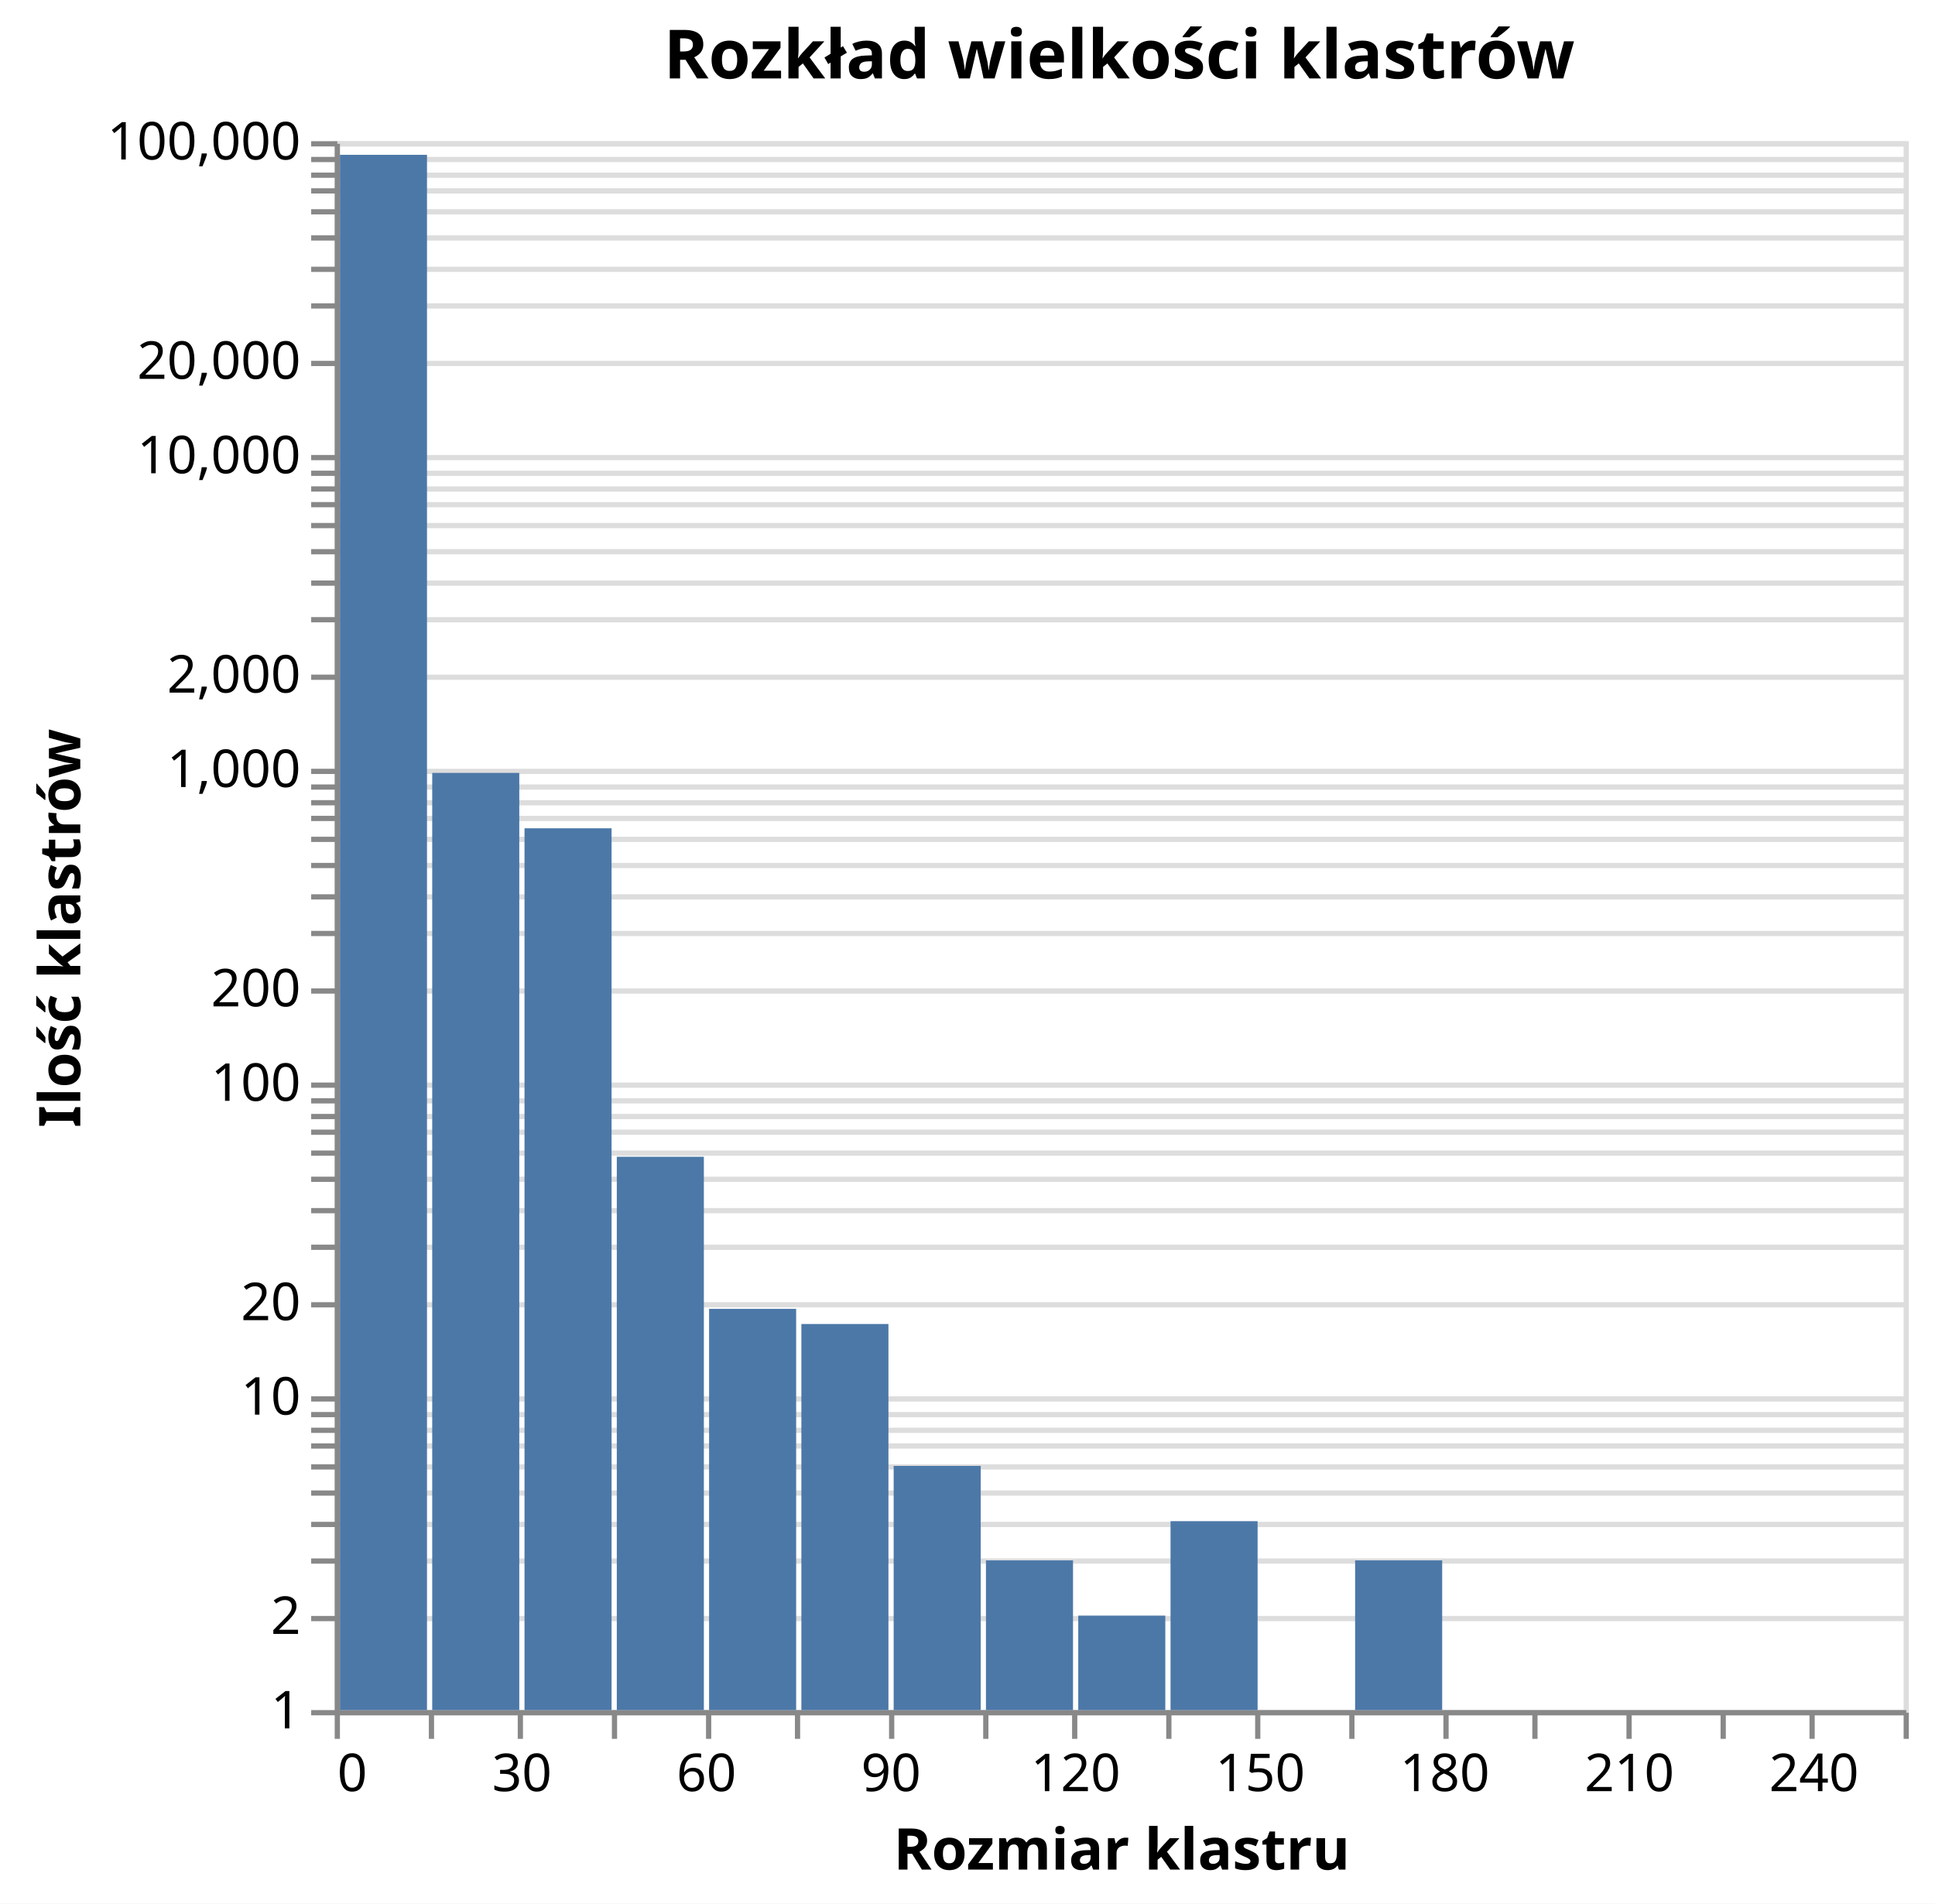
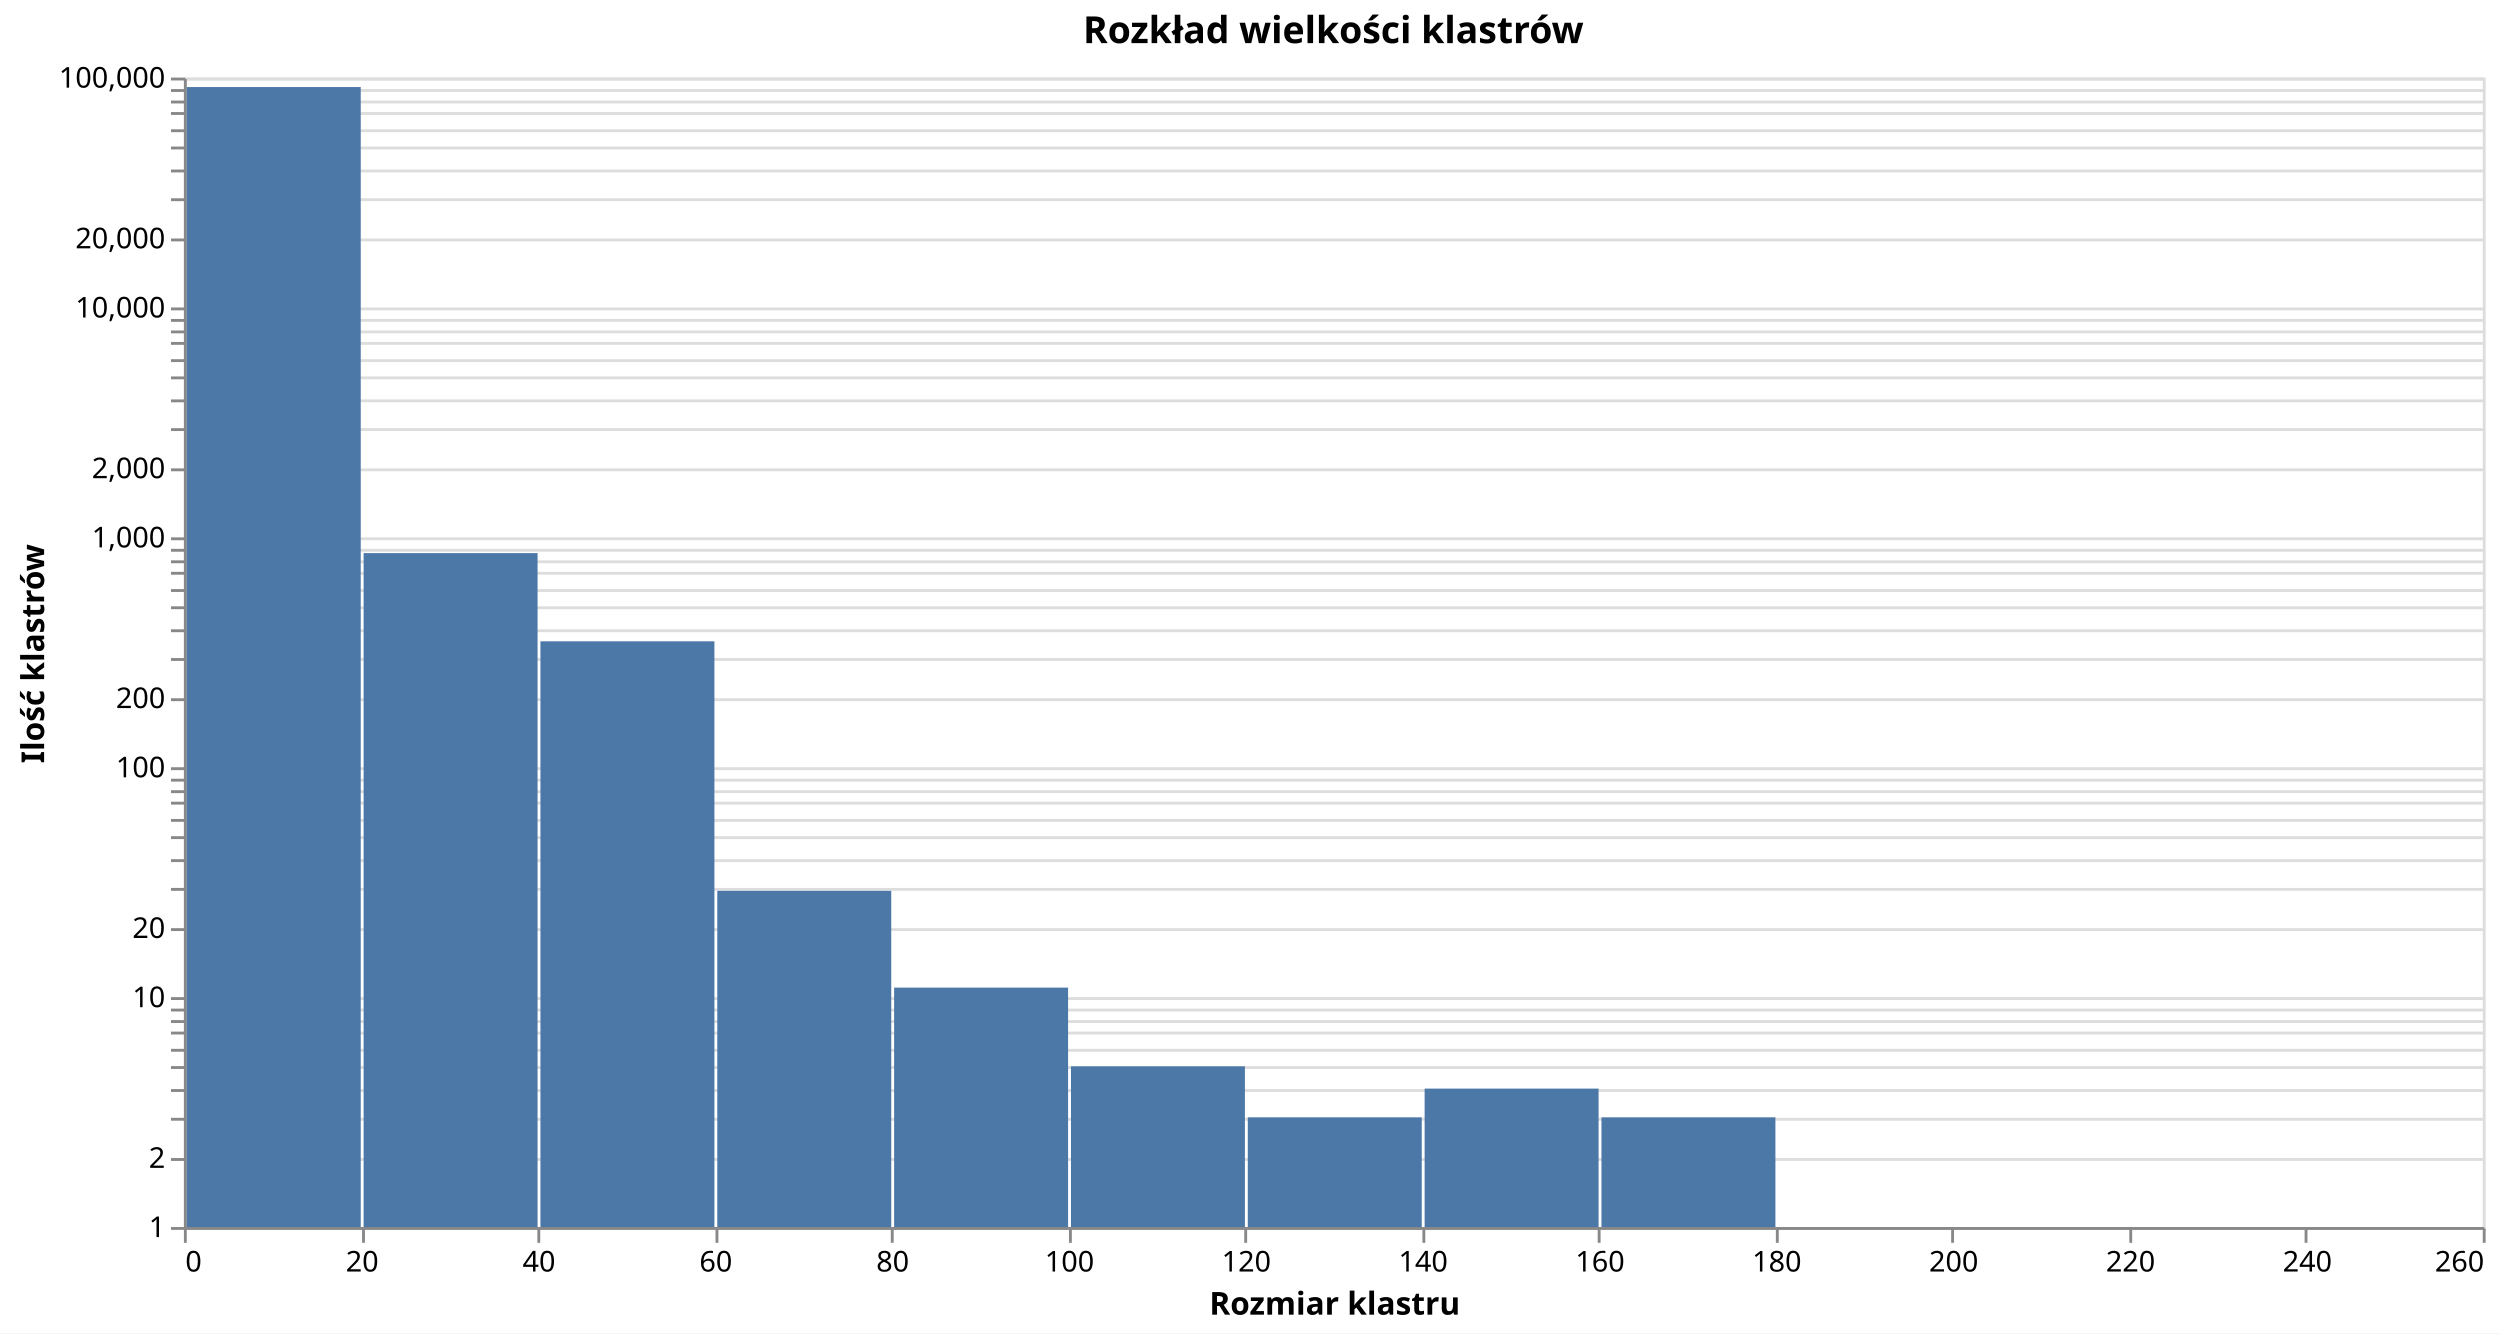
- <svg xmlns="http://www.w3.org/2000/svg" version="1.1" class="marks" width="370" height="364" viewBox="0 0 370 364">
-   <rect width="370" height="364" fill="white" />
+ <svg xmlns="http://www.w3.org/2000/svg" version="1.1" class="marks" width="870" height="464" viewBox="0 0 870 464">
+   <rect width="870" height="464" fill="white" />
  <g fill="none" stroke-miterlimit="10" transform="translate(64,27)">
    <g class="mark-group role-frame root" role="graphics-object" aria-roledescription="group mark container">
      <g transform="translate(0,0)">
-         <path class="background" aria-hidden="true" d="M0.5,0.5h300v300h-300Z" stroke="#ddd" />
+         <path class="background" aria-hidden="true" d="M0.5,0.5h800v400h-800Z" stroke="#ddd" />
        <g>
          <g class="mark-group role-axis" aria-hidden="true">
            <g transform="translate(0.5,0.5)">
              <path class="background" aria-hidden="true" d="M0,0h0v0h0Z" pointer-events="none" />
              <g>
                <g class="mark-rule role-axis-grid" pointer-events="none">
-                   <line transform="translate(0,300)" x2="300" y2="0" stroke="#ddd" stroke-width="1" opacity="1" />
-                   <line transform="translate(0,282)" x2="300" y2="0" stroke="#ddd" stroke-width="1" opacity="1" />
-                   <line transform="translate(0,271)" x2="300" y2="0" stroke="#ddd" stroke-width="1" opacity="1" />
-                   <line transform="translate(0,264)" x2="300" y2="0" stroke="#ddd" stroke-width="1" opacity="1" />
-                   <line transform="translate(0,258)" x2="300" y2="0" stroke="#ddd" stroke-width="1" opacity="1" />
-                   <line transform="translate(0,253)" x2="300" y2="0" stroke="#ddd" stroke-width="1" opacity="1" />
-                   <line transform="translate(0,249)" x2="300" y2="0" stroke="#ddd" stroke-width="1" opacity="1" />
-                   <line transform="translate(0,246)" x2="300" y2="0" stroke="#ddd" stroke-width="1" opacity="1" />
-                   <line transform="translate(0,243)" x2="300" y2="0" stroke="#ddd" stroke-width="1" opacity="1" />
-                   <line transform="translate(0,240)" x2="300" y2="0" stroke="#ddd" stroke-width="1" opacity="1" />
-                   <line transform="translate(0,222)" x2="300" y2="0" stroke="#ddd" stroke-width="1" opacity="1" />
-                   <line transform="translate(0,211)" x2="300" y2="0" stroke="#ddd" stroke-width="1" opacity="1" />
-                   <line transform="translate(0,204)" x2="300" y2="0" stroke="#ddd" stroke-width="1" opacity="1" />
-                   <line transform="translate(0,198)" x2="300" y2="0" stroke="#ddd" stroke-width="1" opacity="1" />
-                   <line transform="translate(0,193)" x2="300" y2="0" stroke="#ddd" stroke-width="1" opacity="1" />
-                   <line transform="translate(0,189)" x2="300" y2="0" stroke="#ddd" stroke-width="1" opacity="1" />
-                   <line transform="translate(0,186)" x2="300" y2="0" stroke="#ddd" stroke-width="1" opacity="1" />
-                   <line transform="translate(0,183)" x2="300" y2="0" stroke="#ddd" stroke-width="1" opacity="1" />
-                   <line transform="translate(0,180)" x2="300" y2="0" stroke="#ddd" stroke-width="1" opacity="1" />
-                   <line transform="translate(0,162)" x2="300" y2="0" stroke="#ddd" stroke-width="1" opacity="1" />
-                   <line transform="translate(0,151)" x2="300" y2="0" stroke="#ddd" stroke-width="1" opacity="1" />
-                   <line transform="translate(0,144)" x2="300" y2="0" stroke="#ddd" stroke-width="1" opacity="1" />
-                   <line transform="translate(0,138)" x2="300" y2="0" stroke="#ddd" stroke-width="1" opacity="1" />
-                   <line transform="translate(0,133)" x2="300" y2="0" stroke="#ddd" stroke-width="1" opacity="1" />
-                   <line transform="translate(0,129)" x2="300" y2="0" stroke="#ddd" stroke-width="1" opacity="1" />
-                   <line transform="translate(0,126)" x2="300" y2="0" stroke="#ddd" stroke-width="1" opacity="1" />
-                   <line transform="translate(0,123)" x2="300" y2="0" stroke="#ddd" stroke-width="1" opacity="1" />
-                   <line transform="translate(0,120)" x2="300" y2="0" stroke="#ddd" stroke-width="1" opacity="1" />
-                   <line transform="translate(0,102)" x2="300" y2="0" stroke="#ddd" stroke-width="1" opacity="1" />
-                   <line transform="translate(0,91)" x2="300" y2="0" stroke="#ddd" stroke-width="1" opacity="1" />
-                   <line transform="translate(0,84)" x2="300" y2="0" stroke="#ddd" stroke-width="1" opacity="1" />
-                   <line transform="translate(0,78)" x2="300" y2="0" stroke="#ddd" stroke-width="1" opacity="1" />
-                   <line transform="translate(0,73)" x2="300" y2="0" stroke="#ddd" stroke-width="1" opacity="1" />
-                   <line transform="translate(0,69)" x2="300" y2="0" stroke="#ddd" stroke-width="1" opacity="1" />
-                   <line transform="translate(0,66)" x2="300" y2="0" stroke="#ddd" stroke-width="1" opacity="1" />
-                   <line transform="translate(0,63)" x2="300" y2="0" stroke="#ddd" stroke-width="1" opacity="1" />
-                   <line transform="translate(0,60)" x2="300" y2="0" stroke="#ddd" stroke-width="1" opacity="1" />
-                   <line transform="translate(0,42)" x2="300" y2="0" stroke="#ddd" stroke-width="1" opacity="1" />
-                   <line transform="translate(0,31)" x2="300" y2="0" stroke="#ddd" stroke-width="1" opacity="1" />
-                   <line transform="translate(0,24)" x2="300" y2="0" stroke="#ddd" stroke-width="1" opacity="1" />
-                   <line transform="translate(0,18)" x2="300" y2="0" stroke="#ddd" stroke-width="1" opacity="1" />
-                   <line transform="translate(0,13)" x2="300" y2="0" stroke="#ddd" stroke-width="1" opacity="1" />
-                   <line transform="translate(0,9)" x2="300" y2="0" stroke="#ddd" stroke-width="1" opacity="1" />
-                   <line transform="translate(0,6)" x2="300" y2="0" stroke="#ddd" stroke-width="1" opacity="1" />
-                   <line transform="translate(0,3)" x2="300" y2="0" stroke="#ddd" stroke-width="1" opacity="1" />
-                   <line transform="translate(0,0)" x2="300" y2="0" stroke="#ddd" stroke-width="1" opacity="1" />
-                 </g>
-               </g>
-               <path class="foreground" aria-hidden="true" d="" pointer-events="none" display="none" />
-             </g>
-           </g>
-           <g class="mark-group role-axis" role="graphics-symbol" aria-roledescription="axis" aria-label="X-axis titled 'Rozmiar klastru' for a linear scale with values from 0 to 255">
-             <g transform="translate(0.5,300.5)">
+                   <line transform="translate(0,400)" x2="800" y2="0" stroke="#ddd" stroke-width="1" opacity="1" />
+                   <line transform="translate(0,376)" x2="800" y2="0" stroke="#ddd" stroke-width="1" opacity="1" />
+                   <line transform="translate(0,362)" x2="800" y2="0" stroke="#ddd" stroke-width="1" opacity="1" />
+                   <line transform="translate(0,352)" x2="800" y2="0" stroke="#ddd" stroke-width="1" opacity="1" />
+                   <line transform="translate(0,344)" x2="800" y2="0" stroke="#ddd" stroke-width="1" opacity="1" />
+                   <line transform="translate(0,338)" x2="800" y2="0" stroke="#ddd" stroke-width="1" opacity="1" />
+                   <line transform="translate(0,332)" x2="800" y2="0" stroke="#ddd" stroke-width="1" opacity="1" />
+                   <line transform="translate(0,328)" x2="800" y2="0" stroke="#ddd" stroke-width="1" opacity="1" />
+                   <line transform="translate(0,324)" x2="800" y2="0" stroke="#ddd" stroke-width="1" opacity="1" />
+                   <line transform="translate(0,320)" x2="800" y2="0" stroke="#ddd" stroke-width="1" opacity="1" />
+                   <line transform="translate(0,296)" x2="800" y2="0" stroke="#ddd" stroke-width="1" opacity="1" />
+                   <line transform="translate(0,282)" x2="800" y2="0" stroke="#ddd" stroke-width="1" opacity="1" />
+                   <line transform="translate(0,272)" x2="800" y2="0" stroke="#ddd" stroke-width="1" opacity="1" />
+                   <line transform="translate(0,264)" x2="800" y2="0" stroke="#ddd" stroke-width="1" opacity="1" />
+                   <line transform="translate(0,258)" x2="800" y2="0" stroke="#ddd" stroke-width="1" opacity="1" />
+                   <line transform="translate(0,252)" x2="800" y2="0" stroke="#ddd" stroke-width="1" opacity="1" />
+                   <line transform="translate(0,248)" x2="800" y2="0" stroke="#ddd" stroke-width="1" opacity="1" />
+                   <line transform="translate(0,244)" x2="800" y2="0" stroke="#ddd" stroke-width="1" opacity="1" />
+                   <line transform="translate(0,240)" x2="800" y2="0" stroke="#ddd" stroke-width="1" opacity="1" />
+                   <line transform="translate(0,216)" x2="800" y2="0" stroke="#ddd" stroke-width="1" opacity="1" />
+                   <line transform="translate(0,202)" x2="800" y2="0" stroke="#ddd" stroke-width="1" opacity="1" />
+                   <line transform="translate(0,192)" x2="800" y2="0" stroke="#ddd" stroke-width="1" opacity="1" />
+                   <line transform="translate(0,184)" x2="800" y2="0" stroke="#ddd" stroke-width="1" opacity="1" />
+                   <line transform="translate(0,178)" x2="800" y2="0" stroke="#ddd" stroke-width="1" opacity="1" />
+                   <line transform="translate(0,172)" x2="800" y2="0" stroke="#ddd" stroke-width="1" opacity="1" />
+                   <line transform="translate(0,168)" x2="800" y2="0" stroke="#ddd" stroke-width="1" opacity="1" />
+                   <line transform="translate(0,164)" x2="800" y2="0" stroke="#ddd" stroke-width="1" opacity="1" />
+                   <line transform="translate(0,160)" x2="800" y2="0" stroke="#ddd" stroke-width="1" opacity="1" />
+                   <line transform="translate(0,136)" x2="800" y2="0" stroke="#ddd" stroke-width="1" opacity="1" />
+                   <line transform="translate(0,122)" x2="800" y2="0" stroke="#ddd" stroke-width="1" opacity="1" />
+                   <line transform="translate(0,112)" x2="800" y2="0" stroke="#ddd" stroke-width="1" opacity="1" />
+                   <line transform="translate(0,104)" x2="800" y2="0" stroke="#ddd" stroke-width="1" opacity="1" />
+                   <line transform="translate(0,98)" x2="800" y2="0" stroke="#ddd" stroke-width="1" opacity="1" />
+                   <line transform="translate(0,92)" x2="800" y2="0" stroke="#ddd" stroke-width="1" opacity="1" />
+                   <line transform="translate(0,88)" x2="800" y2="0" stroke="#ddd" stroke-width="1" opacity="1" />
+                   <line transform="translate(0,84)" x2="800" y2="0" stroke="#ddd" stroke-width="1" opacity="1" />
+                   <line transform="translate(0,80)" x2="800" y2="0" stroke="#ddd" stroke-width="1" opacity="1" />
+                   <line transform="translate(0,56)" x2="800" y2="0" stroke="#ddd" stroke-width="1" opacity="1" />
+                   <line transform="translate(0,42)" x2="800" y2="0" stroke="#ddd" stroke-width="1" opacity="1" />
+                   <line transform="translate(0,32)" x2="800" y2="0" stroke="#ddd" stroke-width="1" opacity="1" />
+                   <line transform="translate(0,24)" x2="800" y2="0" stroke="#ddd" stroke-width="1" opacity="1" />
+                   <line transform="translate(0,18)" x2="800" y2="0" stroke="#ddd" stroke-width="1" opacity="1" />
+                   <line transform="translate(0,12)" x2="800" y2="0" stroke="#ddd" stroke-width="1" opacity="1" />
+                   <line transform="translate(0,8)" x2="800" y2="0" stroke="#ddd" stroke-width="1" opacity="1" />
+                   <line transform="translate(0,4)" x2="800" y2="0" stroke="#ddd" stroke-width="1" opacity="1" />
+                   <line transform="translate(0,0)" x2="800" y2="0" stroke="#ddd" stroke-width="1" opacity="1" />
+                 </g>
+               </g>
+               <path class="foreground" aria-hidden="true" d="" pointer-events="none" display="none" />
+             </g>
+           </g>
+           <g class="mark-group role-axis" role="graphics-symbol" aria-roledescription="axis" aria-label="X-axis titled 'Rozmiar klastru' for a linear scale with values from 0 to 260">
+             <g transform="translate(0.5,400.5)">
              <path class="background" aria-hidden="true" d="M0,0h0v0h0Z" pointer-events="none" />
              <g>
                <g class="mark-rule role-axis-tick" pointer-events="none">
                  <line transform="translate(0,0)" x2="0" y2="5" stroke="#888" stroke-width="1" opacity="1" />
-                   <line transform="translate(18,0)" x2="0" y2="5" stroke="#888" stroke-width="1" opacity="1" />
-                   <line transform="translate(35,0)" x2="0" y2="5" stroke="#888" stroke-width="1" opacity="1" />
-                   <line transform="translate(53,0)" x2="0" y2="5" stroke="#888" stroke-width="1" opacity="1" />
-                   <line transform="translate(71,0)" x2="0" y2="5" stroke="#888" stroke-width="1" opacity="1" />
-                   <line transform="translate(88,0)" x2="0" y2="5" stroke="#888" stroke-width="1" opacity="1" />
-                   <line transform="translate(106,0)" x2="0" y2="5" stroke="#888" stroke-width="1" opacity="1" />
-                   <line transform="translate(124,0)" x2="0" y2="5" stroke="#888" stroke-width="1" opacity="1" />
-                   <line transform="translate(141,0)" x2="0" y2="5" stroke="#888" stroke-width="1" opacity="1" />
-                   <line transform="translate(159,0)" x2="0" y2="5" stroke="#888" stroke-width="1" opacity="1" />
-                   <line transform="translate(176,0)" x2="0" y2="5" stroke="#888" stroke-width="1" opacity="1" />
-                   <line transform="translate(194,0)" x2="0" y2="5" stroke="#888" stroke-width="1" opacity="1" />
-                   <line transform="translate(212,0)" x2="0" y2="5" stroke="#888" stroke-width="1" opacity="1" />
-                   <line transform="translate(229,0)" x2="0" y2="5" stroke="#888" stroke-width="1" opacity="1" />
-                   <line transform="translate(247,0)" x2="0" y2="5" stroke="#888" stroke-width="1" opacity="1" />
-                   <line transform="translate(265,0)" x2="0" y2="5" stroke="#888" stroke-width="1" opacity="1" />
-                   <line transform="translate(282,0)" x2="0" y2="5" stroke="#888" stroke-width="1" opacity="1" />
-                   <line transform="translate(300,0)" x2="0" y2="5" stroke="#888" stroke-width="1" opacity="1" />
+                   <line transform="translate(62,0)" x2="0" y2="5" stroke="#888" stroke-width="1" opacity="1" />
+                   <line transform="translate(123,0)" x2="0" y2="5" stroke="#888" stroke-width="1" opacity="1" />
+                   <line transform="translate(185,0)" x2="0" y2="5" stroke="#888" stroke-width="1" opacity="1" />
+                   <line transform="translate(246,0)" x2="0" y2="5" stroke="#888" stroke-width="1" opacity="1" />
+                   <line transform="translate(308,0)" x2="0" y2="5" stroke="#888" stroke-width="1" opacity="1" />
+                   <line transform="translate(369,0)" x2="0" y2="5" stroke="#888" stroke-width="1" opacity="1" />
+                   <line transform="translate(431,0)" x2="0" y2="5" stroke="#888" stroke-width="1" opacity="1" />
+                   <line transform="translate(492,0)" x2="0" y2="5" stroke="#888" stroke-width="1" opacity="1" />
+                   <line transform="translate(554,0)" x2="0" y2="5" stroke="#888" stroke-width="1" opacity="1" />
+                   <line transform="translate(615,0)" x2="0" y2="5" stroke="#888" stroke-width="1" opacity="1" />
+                   <line transform="translate(677,0)" x2="0" y2="5" stroke="#888" stroke-width="1" opacity="1" />
+                   <line transform="translate(738,0)" x2="0" y2="5" stroke="#888" stroke-width="1" opacity="1" />
+                   <line transform="translate(800,0)" x2="0" y2="5" stroke="#888" stroke-width="1" opacity="1" />
                </g>
                <g class="mark-text role-axis-label" pointer-events="none">
                  <text text-anchor="start" transform="translate(0,15)" font-family="sans-serif" font-size="10px" fill="#000" opacity="1">0</text>
-                   <text text-anchor="middle" transform="translate(17.64706,15)" font-family="sans-serif" font-size="10px" fill="#000" opacity="0">15</text>
-                   <text text-anchor="middle" transform="translate(35.29412,15)" font-family="sans-serif" font-size="10px" fill="#000" opacity="1">30</text>
-                   <text text-anchor="middle" transform="translate(52.94118,15)" font-family="sans-serif" font-size="10px" fill="#000" opacity="0">45</text>
-                   <text text-anchor="middle" transform="translate(70.58824,15)" font-family="sans-serif" font-size="10px" fill="#000" opacity="1">60</text>
-                   <text text-anchor="middle" transform="translate(88.23529,15)" font-family="sans-serif" font-size="10px" fill="#000" opacity="0">75</text>
-                   <text text-anchor="middle" transform="translate(105.8824,15)" font-family="sans-serif" font-size="10px" fill="#000" opacity="1">90</text>
-                   <text text-anchor="middle" transform="translate(123.5294,15)" font-family="sans-serif" font-size="10px" fill="#000" opacity="0">105</text>
-                   <text text-anchor="middle" transform="translate(141.1765,15)" font-family="sans-serif" font-size="10px" fill="#000" opacity="1">120</text>
-                   <text text-anchor="middle" transform="translate(158.8235,15)" font-family="sans-serif" font-size="10px" fill="#000" opacity="0">135</text>
-                   <text text-anchor="middle" transform="translate(176.4706,15)" font-family="sans-serif" font-size="10px" fill="#000" opacity="1">150</text>
-                   <text text-anchor="middle" transform="translate(194.1176,15)" font-family="sans-serif" font-size="10px" fill="#000" opacity="0">165</text>
-                   <text text-anchor="middle" transform="translate(211.7647,15)" font-family="sans-serif" font-size="10px" fill="#000" opacity="1">180</text>
-                   <text text-anchor="middle" transform="translate(229.4118,15)" font-family="sans-serif" font-size="10px" fill="#000" opacity="0">195</text>
-                   <text text-anchor="middle" transform="translate(247.0588,15)" font-family="sans-serif" font-size="10px" fill="#000" opacity="1">210</text>
-                   <text text-anchor="middle" transform="translate(264.7059,15)" font-family="sans-serif" font-size="10px" fill="#000" opacity="0">225</text>
-                   <text text-anchor="middle" transform="translate(282.3529,15)" font-family="sans-serif" font-size="10px" fill="#000" opacity="1">240</text>
-                   <text text-anchor="end" transform="translate(300,15)" font-family="sans-serif" font-size="10px" fill="#000" opacity="0">255</text>
+                   <text text-anchor="middle" transform="translate(61.53846,15)" font-family="sans-serif" font-size="10px" fill="#000" opacity="1">20</text>
+                   <text text-anchor="middle" transform="translate(123.0769,15)" font-family="sans-serif" font-size="10px" fill="#000" opacity="1">40</text>
+                   <text text-anchor="middle" transform="translate(184.6154,15)" font-family="sans-serif" font-size="10px" fill="#000" opacity="1">60</text>
+                   <text text-anchor="middle" transform="translate(246.1538,15)" font-family="sans-serif" font-size="10px" fill="#000" opacity="1">80</text>
+                   <text text-anchor="middle" transform="translate(307.6923,15)" font-family="sans-serif" font-size="10px" fill="#000" opacity="1">100</text>
+                   <text text-anchor="middle" transform="translate(369.2308,15)" font-family="sans-serif" font-size="10px" fill="#000" opacity="1">120</text>
+                   <text text-anchor="middle" transform="translate(430.7692,15)" font-family="sans-serif" font-size="10px" fill="#000" opacity="1">140</text>
+                   <text text-anchor="middle" transform="translate(492.3077,15)" font-family="sans-serif" font-size="10px" fill="#000" opacity="1">160</text>
+                   <text text-anchor="middle" transform="translate(553.8462,15)" font-family="sans-serif" font-size="10px" fill="#000" opacity="1">180</text>
+                   <text text-anchor="middle" transform="translate(615.3846,15)" font-family="sans-serif" font-size="10px" fill="#000" opacity="1">200</text>
+                   <text text-anchor="middle" transform="translate(676.9231,15)" font-family="sans-serif" font-size="10px" fill="#000" opacity="1">220</text>
+                   <text text-anchor="middle" transform="translate(738.4615,15)" font-family="sans-serif" font-size="10px" fill="#000" opacity="1">240</text>
+                   <text text-anchor="end" transform="translate(800,15)" font-family="sans-serif" font-size="10px" fill="#000" opacity="1">260</text>
                </g>
                <g class="mark-rule role-axis-domain" pointer-events="none">
-                   <line transform="translate(0,0)" x2="300" y2="0" stroke="#888" stroke-width="1" opacity="1" />
+                   <line transform="translate(0,0)" x2="800" y2="0" stroke="#888" stroke-width="1" opacity="1" />
                </g>
                <g class="mark-text role-axis-title" pointer-events="none">
-                   <text text-anchor="middle" transform="translate(150,30)" font-family="sans-serif" font-size="11px" font-weight="bold" fill="#000" opacity="1">Rozmiar klastru</text>
+                   <text text-anchor="middle" transform="translate(400,30)" font-family="sans-serif" font-size="11px" font-weight="bold" fill="#000" opacity="1">Rozmiar klastru</text>
                </g>
              </g>
              <path class="foreground" aria-hidden="true" d="" pointer-events="none" display="none" />
            </g>
          </g>
          <g class="mark-group role-axis" role="graphics-symbol" aria-roledescription="axis" aria-label="Y-axis titled 'Ilość klastrów' for a log scale with values from 1 to 100,000">
            <g transform="translate(0.5,0.5)">
              <path class="background" aria-hidden="true" d="M0,0h0v0h0Z" pointer-events="none" />
              <g>
                <g class="mark-rule role-axis-tick" pointer-events="none">
-                   <line transform="translate(0,300)" x2="-5" y2="0" stroke="#888" stroke-width="1" opacity="1" />
+                   <line transform="translate(0,400)" x2="-5" y2="0" stroke="#888" stroke-width="1" opacity="1" />
+                   <line transform="translate(0,376)" x2="-5" y2="0" stroke="#888" stroke-width="1" opacity="1" />
+                   <line transform="translate(0,362)" x2="-5" y2="0" stroke="#888" stroke-width="1" opacity="1" />
+                   <line transform="translate(0,352)" x2="-5" y2="0" stroke="#888" stroke-width="1" opacity="1" />
+                   <line transform="translate(0,344)" x2="-5" y2="0" stroke="#888" stroke-width="1" opacity="1" />
+                   <line transform="translate(0,338)" x2="-5" y2="0" stroke="#888" stroke-width="1" opacity="1" />
+                   <line transform="translate(0,332)" x2="-5" y2="0" stroke="#888" stroke-width="1" opacity="1" />
+                   <line transform="translate(0,328)" x2="-5" y2="0" stroke="#888" stroke-width="1" opacity="1" />
+                   <line transform="translate(0,324)" x2="-5" y2="0" stroke="#888" stroke-width="1" opacity="1" />
+                   <line transform="translate(0,320)" x2="-5" y2="0" stroke="#888" stroke-width="1" opacity="1" />
+                   <line transform="translate(0,296)" x2="-5" y2="0" stroke="#888" stroke-width="1" opacity="1" />
                  <line transform="translate(0,282)" x2="-5" y2="0" stroke="#888" stroke-width="1" opacity="1" />
-                   <line transform="translate(0,271)" x2="-5" y2="0" stroke="#888" stroke-width="1" opacity="1" />
+                   <line transform="translate(0,272)" x2="-5" y2="0" stroke="#888" stroke-width="1" opacity="1" />
                  <line transform="translate(0,264)" x2="-5" y2="0" stroke="#888" stroke-width="1" opacity="1" />
                  <line transform="translate(0,258)" x2="-5" y2="0" stroke="#888" stroke-width="1" opacity="1" />
-                   <line transform="translate(0,253)" x2="-5" y2="0" stroke="#888" stroke-width="1" opacity="1" />
-                   <line transform="translate(0,249)" x2="-5" y2="0" stroke="#888" stroke-width="1" opacity="1" />
-                   <line transform="translate(0,246)" x2="-5" y2="0" stroke="#888" stroke-width="1" opacity="1" />
-                   <line transform="translate(0,243)" x2="-5" y2="0" stroke="#888" stroke-width="1" opacity="1" />
+                   <line transform="translate(0,252)" x2="-5" y2="0" stroke="#888" stroke-width="1" opacity="1" />
+                   <line transform="translate(0,248)" x2="-5" y2="0" stroke="#888" stroke-width="1" opacity="1" />
+                   <line transform="translate(0,244)" x2="-5" y2="0" stroke="#888" stroke-width="1" opacity="1" />
                  <line transform="translate(0,240)" x2="-5" y2="0" stroke="#888" stroke-width="1" opacity="1" />
-                   <line transform="translate(0,222)" x2="-5" y2="0" stroke="#888" stroke-width="1" opacity="1" />
-                   <line transform="translate(0,211)" x2="-5" y2="0" stroke="#888" stroke-width="1" opacity="1" />
-                   <line transform="translate(0,204)" x2="-5" y2="0" stroke="#888" stroke-width="1" opacity="1" />
-                   <line transform="translate(0,198)" x2="-5" y2="0" stroke="#888" stroke-width="1" opacity="1" />
-                   <line transform="translate(0,193)" x2="-5" y2="0" stroke="#888" stroke-width="1" opacity="1" />
-                   <line transform="translate(0,189)" x2="-5" y2="0" stroke="#888" stroke-width="1" opacity="1" />
-                   <line transform="translate(0,186)" x2="-5" y2="0" stroke="#888" stroke-width="1" opacity="1" />
-                   <line transform="translate(0,183)" x2="-5" y2="0" stroke="#888" stroke-width="1" opacity="1" />
-                   <line transform="translate(0,180)" x2="-5" y2="0" stroke="#888" stroke-width="1" opacity="1" />
-                   <line transform="translate(0,162)" x2="-5" y2="0" stroke="#888" stroke-width="1" opacity="1" />
-                   <line transform="translate(0,151)" x2="-5" y2="0" stroke="#888" stroke-width="1" opacity="1" />
-                   <line transform="translate(0,144)" x2="-5" y2="0" stroke="#888" stroke-width="1" opacity="1" />
-                   <line transform="translate(0,138)" x2="-5" y2="0" stroke="#888" stroke-width="1" opacity="1" />
-                   <line transform="translate(0,133)" x2="-5" y2="0" stroke="#888" stroke-width="1" opacity="1" />
-                   <line transform="translate(0,129)" x2="-5" y2="0" stroke="#888" stroke-width="1" opacity="1" />
-                   <line transform="translate(0,126)" x2="-5" y2="0" stroke="#888" stroke-width="1" opacity="1" />
-                   <line transform="translate(0,123)" x2="-5" y2="0" stroke="#888" stroke-width="1" opacity="1" />
-                   <line transform="translate(0,120)" x2="-5" y2="0" stroke="#888" stroke-width="1" opacity="1" />
-                   <line transform="translate(0,102)" x2="-5" y2="0" stroke="#888" stroke-width="1" opacity="1" />
-                   <line transform="translate(0,91)" x2="-5" y2="0" stroke="#888" stroke-width="1" opacity="1" />
+                   <line transform="translate(0,216)" x2="-5" y2="0" stroke="#888" stroke-width="1" opacity="1" />
+                   <line transform="translate(0,202)" x2="-5" y2="0" stroke="#888" stroke-width="1" opacity="1" />
+                   <line transform="translate(0,192)" x2="-5" y2="0" stroke="#888" stroke-width="1" opacity="1" />
+                   <line transform="translate(0,184)" x2="-5" y2="0" stroke="#888" stroke-width="1" opacity="1" />
+                   <line transform="translate(0,178)" x2="-5" y2="0" stroke="#888" stroke-width="1" opacity="1" />
+                   <line transform="translate(0,172)" x2="-5" y2="0" stroke="#888" stroke-width="1" opacity="1" />
+                   <line transform="translate(0,168)" x2="-5" y2="0" stroke="#888" stroke-width="1" opacity="1" />
+                   <line transform="translate(0,164)" x2="-5" y2="0" stroke="#888" stroke-width="1" opacity="1" />
+                   <line transform="translate(0,160)" x2="-5" y2="0" stroke="#888" stroke-width="1" opacity="1" />
+                   <line transform="translate(0,136)" x2="-5" y2="0" stroke="#888" stroke-width="1" opacity="1" />
+                   <line transform="translate(0,122)" x2="-5" y2="0" stroke="#888" stroke-width="1" opacity="1" />
+                   <line transform="translate(0,112)" x2="-5" y2="0" stroke="#888" stroke-width="1" opacity="1" />
+                   <line transform="translate(0,104)" x2="-5" y2="0" stroke="#888" stroke-width="1" opacity="1" />
+                   <line transform="translate(0,98)" x2="-5" y2="0" stroke="#888" stroke-width="1" opacity="1" />
+                   <line transform="translate(0,92)" x2="-5" y2="0" stroke="#888" stroke-width="1" opacity="1" />
+                   <line transform="translate(0,88)" x2="-5" y2="0" stroke="#888" stroke-width="1" opacity="1" />
                  <line transform="translate(0,84)" x2="-5" y2="0" stroke="#888" stroke-width="1" opacity="1" />
-                   <line transform="translate(0,78)" x2="-5" y2="0" stroke="#888" stroke-width="1" opacity="1" />
-                   <line transform="translate(0,73)" x2="-5" y2="0" stroke="#888" stroke-width="1" opacity="1" />
-                   <line transform="translate(0,69)" x2="-5" y2="0" stroke="#888" stroke-width="1" opacity="1" />
-                   <line transform="translate(0,66)" x2="-5" y2="0" stroke="#888" stroke-width="1" opacity="1" />
-                   <line transform="translate(0,63)" x2="-5" y2="0" stroke="#888" stroke-width="1" opacity="1" />
-                   <line transform="translate(0,60)" x2="-5" y2="0" stroke="#888" stroke-width="1" opacity="1" />
+                   <line transform="translate(0,80)" x2="-5" y2="0" stroke="#888" stroke-width="1" opacity="1" />
+                   <line transform="translate(0,56)" x2="-5" y2="0" stroke="#888" stroke-width="1" opacity="1" />
                  <line transform="translate(0,42)" x2="-5" y2="0" stroke="#888" stroke-width="1" opacity="1" />
-                   <line transform="translate(0,31)" x2="-5" y2="0" stroke="#888" stroke-width="1" opacity="1" />
+                   <line transform="translate(0,32)" x2="-5" y2="0" stroke="#888" stroke-width="1" opacity="1" />
                  <line transform="translate(0,24)" x2="-5" y2="0" stroke="#888" stroke-width="1" opacity="1" />
                  <line transform="translate(0,18)" x2="-5" y2="0" stroke="#888" stroke-width="1" opacity="1" />
-                   <line transform="translate(0,13)" x2="-5" y2="0" stroke="#888" stroke-width="1" opacity="1" />
-                   <line transform="translate(0,9)" x2="-5" y2="0" stroke="#888" stroke-width="1" opacity="1" />
-                   <line transform="translate(0,6)" x2="-5" y2="0" stroke="#888" stroke-width="1" opacity="1" />
-                   <line transform="translate(0,3)" x2="-5" y2="0" stroke="#888" stroke-width="1" opacity="1" />
+                   <line transform="translate(0,12)" x2="-5" y2="0" stroke="#888" stroke-width="1" opacity="1" />
+                   <line transform="translate(0,8)" x2="-5" y2="0" stroke="#888" stroke-width="1" opacity="1" />
+                   <line transform="translate(0,4)" x2="-5" y2="0" stroke="#888" stroke-width="1" opacity="1" />
                  <line transform="translate(0,0)" x2="-5" y2="0" stroke="#888" stroke-width="1" opacity="1" />
                </g>
                <g class="mark-text role-axis-label" pointer-events="none">
-                   <text text-anchor="end" transform="translate(-7,303)" font-family="sans-serif" font-size="10px" fill="#000" opacity="1">1</text>
-                   <text text-anchor="end" transform="translate(-7,284.9382)" font-family="sans-serif" font-size="10px" fill="#000" opacity="1">2</text>
-                   <text text-anchor="end" transform="translate(-7,274.3727)" font-family="sans-serif" font-size="10px" fill="#000" opacity="1" />
-                   <text text-anchor="end" transform="translate(-7,266.8764)" font-family="sans-serif" font-size="10px" fill="#000" opacity="1" />
-                   <text text-anchor="end" transform="translate(-7,261.0618)" font-family="sans-serif" font-size="10px" fill="#000" opacity="1" />
-                   <text text-anchor="end" transform="translate(-7,256.3109)" font-family="sans-serif" font-size="10px" fill="#000" opacity="1" />
-                   <text text-anchor="end" transform="translate(-7,252.2941)" font-family="sans-serif" font-size="10px" fill="#000" opacity="1" />
-                   <text text-anchor="end" transform="translate(-7,248.8146)" font-family="sans-serif" font-size="10px" fill="#000" opacity="1" />
-                   <text text-anchor="end" transform="translate(-7,245.7454)" font-family="sans-serif" font-size="10px" fill="#000" opacity="1" />
-                   <text text-anchor="end" transform="translate(-7,243)" font-family="sans-serif" font-size="10px" fill="#000" opacity="1">10</text>
-                   <text text-anchor="end" transform="translate(-7,224.9382)" font-family="sans-serif" font-size="10px" fill="#000" opacity="1">20</text>
-                   <text text-anchor="end" transform="translate(-7,214.3727)" font-family="sans-serif" font-size="10px" fill="#000" opacity="1" />
-                   <text text-anchor="end" transform="translate(-7,206.8764)" font-family="sans-serif" font-size="10px" fill="#000" opacity="1" />
-                   <text text-anchor="end" transform="translate(-7,201.0618)" font-family="sans-serif" font-size="10px" fill="#000" opacity="1" />
-                   <text text-anchor="end" transform="translate(-7,196.3109)" font-family="sans-serif" font-size="10px" fill="#000" opacity="1" />
-                   <text text-anchor="end" transform="translate(-7,192.2941)" font-family="sans-serif" font-size="10px" fill="#000" opacity="1" />
-                   <text text-anchor="end" transform="translate(-7,188.8146)" font-family="sans-serif" font-size="10px" fill="#000" opacity="1" />
-                   <text text-anchor="end" transform="translate(-7,185.7454)" font-family="sans-serif" font-size="10px" fill="#000" opacity="1" />
-                   <text text-anchor="end" transform="translate(-7,183)" font-family="sans-serif" font-size="10px" fill="#000" opacity="1">100</text>
-                   <text text-anchor="end" transform="translate(-7,164.9382)" font-family="sans-serif" font-size="10px" fill="#000" opacity="1">200</text>
-                   <text text-anchor="end" transform="translate(-7,154.3727)" font-family="sans-serif" font-size="10px" fill="#000" opacity="1" />
-                   <text text-anchor="end" transform="translate(-7,146.8764)" font-family="sans-serif" font-size="10px" fill="#000" opacity="1" />
-                   <text text-anchor="end" transform="translate(-7,141.0618)" font-family="sans-serif" font-size="10px" fill="#000" opacity="1" />
-                   <text text-anchor="end" transform="translate(-7,136.3109)" font-family="sans-serif" font-size="10px" fill="#000" opacity="1" />
-                   <text text-anchor="end" transform="translate(-7,132.2941)" font-family="sans-serif" font-size="10px" fill="#000" opacity="1" />
-                   <text text-anchor="end" transform="translate(-7,128.8146)" font-family="sans-serif" font-size="10px" fill="#000" opacity="1" />
-                   <text text-anchor="end" transform="translate(-7,125.7454)" font-family="sans-serif" font-size="10px" fill="#000" opacity="1" />
-                   <text text-anchor="end" transform="translate(-7,123)" font-family="sans-serif" font-size="10px" fill="#000" opacity="1">1,000</text>
-                   <text text-anchor="end" transform="translate(-7,104.9382)" font-family="sans-serif" font-size="10px" fill="#000" opacity="1">2,000</text>
-                   <text text-anchor="end" transform="translate(-7,94.37272)" font-family="sans-serif" font-size="10px" fill="#000" opacity="1" />
-                   <text text-anchor="end" transform="translate(-7,86.8764)" font-family="sans-serif" font-size="10px" fill="#000" opacity="1" />
-                   <text text-anchor="end" transform="translate(-7,81.0618)" font-family="sans-serif" font-size="10px" fill="#000" opacity="1" />
-                   <text text-anchor="end" transform="translate(-7,76.31092)" font-family="sans-serif" font-size="10px" fill="#000" opacity="1" />
-                   <text text-anchor="end" transform="translate(-7,72.29412)" font-family="sans-serif" font-size="10px" fill="#000" opacity="1" />
-                   <text text-anchor="end" transform="translate(-7,68.8146)" font-family="sans-serif" font-size="10px" fill="#000" opacity="1" />
-                   <text text-anchor="end" transform="translate(-7,65.74545)" font-family="sans-serif" font-size="10px" fill="#000" opacity="1" />
-                   <text text-anchor="end" transform="translate(-7,63)" font-family="sans-serif" font-size="10px" fill="#000" opacity="1">10,000</text>
-                   <text text-anchor="end" transform="translate(-7,44.9382)" font-family="sans-serif" font-size="10px" fill="#000" opacity="1">20,000</text>
-                   <text text-anchor="end" transform="translate(-7,34.37272)" font-family="sans-serif" font-size="10px" fill="#000" opacity="1" />
-                   <text text-anchor="end" transform="translate(-7,26.8764)" font-family="sans-serif" font-size="10px" fill="#000" opacity="1" />
-                   <text text-anchor="end" transform="translate(-7,21.0618)" font-family="sans-serif" font-size="10px" fill="#000" opacity="1" />
-                   <text text-anchor="end" transform="translate(-7,16.31092)" font-family="sans-serif" font-size="10px" fill="#000" opacity="1" />
-                   <text text-anchor="end" transform="translate(-7,12.29412)" font-family="sans-serif" font-size="10px" fill="#000" opacity="1" />
-                   <text text-anchor="end" transform="translate(-7,8.814601)" font-family="sans-serif" font-size="10px" fill="#000" opacity="1" />
-                   <text text-anchor="end" transform="translate(-7,5.745449)" font-family="sans-serif" font-size="10px" fill="#000" opacity="1" />
+                   <text text-anchor="end" transform="translate(-7,403)" font-family="sans-serif" font-size="10px" fill="#000" opacity="1">1</text>
+                   <text text-anchor="end" transform="translate(-7,378.9176)" font-family="sans-serif" font-size="10px" fill="#000" opacity="1">2</text>
+                   <text text-anchor="end" transform="translate(-7,364.8303)" font-family="sans-serif" font-size="10px" fill="#000" opacity="1" />
+                   <text text-anchor="end" transform="translate(-7,354.8352)" font-family="sans-serif" font-size="10px" fill="#000" opacity="1" />
+                   <text text-anchor="end" transform="translate(-7,347.0824)" font-family="sans-serif" font-size="10px" fill="#000" opacity="1" />
+                   <text text-anchor="end" transform="translate(-7,340.7479)" font-family="sans-serif" font-size="10px" fill="#000" opacity="1" />
+                   <text text-anchor="end" transform="translate(-7,335.3922)" font-family="sans-serif" font-size="10px" fill="#000" opacity="1" />
+                   <text text-anchor="end" transform="translate(-7,330.7528)" font-family="sans-serif" font-size="10px" fill="#000" opacity="1" />
+                   <text text-anchor="end" transform="translate(-7,326.6606)" font-family="sans-serif" font-size="10px" fill="#000" opacity="1" />
+                   <text text-anchor="end" transform="translate(-7,323)" font-family="sans-serif" font-size="10px" fill="#000" opacity="1">10</text>
+                   <text text-anchor="end" transform="translate(-7,298.9176)" font-family="sans-serif" font-size="10px" fill="#000" opacity="1">20</text>
+                   <text text-anchor="end" transform="translate(-7,284.8303)" font-family="sans-serif" font-size="10px" fill="#000" opacity="1" />
+                   <text text-anchor="end" transform="translate(-7,274.8352)" font-family="sans-serif" font-size="10px" fill="#000" opacity="1" />
+                   <text text-anchor="end" transform="translate(-7,267.0824)" font-family="sans-serif" font-size="10px" fill="#000" opacity="1" />
+                   <text text-anchor="end" transform="translate(-7,260.7479)" font-family="sans-serif" font-size="10px" fill="#000" opacity="1" />
+                   <text text-anchor="end" transform="translate(-7,255.3922)" font-family="sans-serif" font-size="10px" fill="#000" opacity="1" />
+                   <text text-anchor="end" transform="translate(-7,250.7528)" font-family="sans-serif" font-size="10px" fill="#000" opacity="1" />
+                   <text text-anchor="end" transform="translate(-7,246.6606)" font-family="sans-serif" font-size="10px" fill="#000" opacity="1" />
+                   <text text-anchor="end" transform="translate(-7,243)" font-family="sans-serif" font-size="10px" fill="#000" opacity="1">100</text>
+                   <text text-anchor="end" transform="translate(-7,218.9176)" font-family="sans-serif" font-size="10px" fill="#000" opacity="1">200</text>
+                   <text text-anchor="end" transform="translate(-7,204.8303)" font-family="sans-serif" font-size="10px" fill="#000" opacity="1" />
+                   <text text-anchor="end" transform="translate(-7,194.8352)" font-family="sans-serif" font-size="10px" fill="#000" opacity="1" />
+                   <text text-anchor="end" transform="translate(-7,187.0824)" font-family="sans-serif" font-size="10px" fill="#000" opacity="1" />
+                   <text text-anchor="end" transform="translate(-7,180.7479)" font-family="sans-serif" font-size="10px" fill="#000" opacity="1" />
+                   <text text-anchor="end" transform="translate(-7,175.3922)" font-family="sans-serif" font-size="10px" fill="#000" opacity="1" />
+                   <text text-anchor="end" transform="translate(-7,170.7528)" font-family="sans-serif" font-size="10px" fill="#000" opacity="1" />
+                   <text text-anchor="end" transform="translate(-7,166.6606)" font-family="sans-serif" font-size="10px" fill="#000" opacity="1" />
+                   <text text-anchor="end" transform="translate(-7,163)" font-family="sans-serif" font-size="10px" fill="#000" opacity="1">1,000</text>
+                   <text text-anchor="end" transform="translate(-7,138.9176)" font-family="sans-serif" font-size="10px" fill="#000" opacity="1">2,000</text>
+                   <text text-anchor="end" transform="translate(-7,124.8303)" font-family="sans-serif" font-size="10px" fill="#000" opacity="1" />
+                   <text text-anchor="end" transform="translate(-7,114.8352)" font-family="sans-serif" font-size="10px" fill="#000" opacity="1" />
+                   <text text-anchor="end" transform="translate(-7,107.0824)" font-family="sans-serif" font-size="10px" fill="#000" opacity="1" />
+                   <text text-anchor="end" transform="translate(-7,100.7479)" font-family="sans-serif" font-size="10px" fill="#000" opacity="1" />
+                   <text text-anchor="end" transform="translate(-7,95.39216)" font-family="sans-serif" font-size="10px" fill="#000" opacity="1" />
+                   <text text-anchor="end" transform="translate(-7,90.7528)" font-family="sans-serif" font-size="10px" fill="#000" opacity="1" />
+                   <text text-anchor="end" transform="translate(-7,86.6606)" font-family="sans-serif" font-size="10px" fill="#000" opacity="1" />
+                   <text text-anchor="end" transform="translate(-7,83)" font-family="sans-serif" font-size="10px" fill="#000" opacity="1">10,000</text>
+                   <text text-anchor="end" transform="translate(-7,58.9176)" font-family="sans-serif" font-size="10px" fill="#000" opacity="1">20,000</text>
+                   <text text-anchor="end" transform="translate(-7,44.8303)" font-family="sans-serif" font-size="10px" fill="#000" opacity="1" />
+                   <text text-anchor="end" transform="translate(-7,34.8352)" font-family="sans-serif" font-size="10px" fill="#000" opacity="1" />
+                   <text text-anchor="end" transform="translate(-7,27.0824)" font-family="sans-serif" font-size="10px" fill="#000" opacity="1" />
+                   <text text-anchor="end" transform="translate(-7,20.7479)" font-family="sans-serif" font-size="10px" fill="#000" opacity="1" />
+                   <text text-anchor="end" transform="translate(-7,15.39216)" font-family="sans-serif" font-size="10px" fill="#000" opacity="1" />
+                   <text text-anchor="end" transform="translate(-7,10.7528)" font-family="sans-serif" font-size="10px" fill="#000" opacity="1" />
+                   <text text-anchor="end" transform="translate(-7,6.660599)" font-family="sans-serif" font-size="10px" fill="#000" opacity="1" />
                  <text text-anchor="end" transform="translate(-7,3)" font-family="sans-serif" font-size="10px" fill="#000" opacity="1">100,000</text>
                </g>
                <g class="mark-rule role-axis-domain" pointer-events="none">
-                   <line transform="translate(0,300)" x2="0" y2="-300" stroke="#888" stroke-width="1" opacity="1" />
+                   <line transform="translate(0,400)" x2="0" y2="-400" stroke="#888" stroke-width="1" opacity="1" />
                </g>
                <g class="mark-text role-axis-title" pointer-events="none">
-                   <text text-anchor="middle" transform="translate(-47.14746,150) rotate(-90) translate(0,-2)" font-family="sans-serif" font-size="11px" font-weight="bold" fill="#000" opacity="1">Ilość klastrów</text>
+                   <text text-anchor="middle" transform="translate(-47.14746,200) rotate(-90) translate(0,-2)" font-family="sans-serif" font-size="11px" font-weight="bold" fill="#000" opacity="1">Ilość klastrów</text>
                </g>
              </g>
              <path class="foreground" aria-hidden="true" d="" pointer-events="none" display="none" />
            </g>
          </g>
          <g class="mark-rect role-mark marks" role="graphics-object" aria-roledescription="rect mark container">
-             <path aria-label="Rozmiar klastru: 0 – 15; Ilość klastrów: 90482" role="graphics-symbol" aria-roledescription="bar" d="M1,2.606h16.647v297.394h-16.647Z" fill="#4c78a8" />
-             <path aria-label="Rozmiar klastru: 15 – 30; Ilość klastrów: 970" role="graphics-symbol" aria-roledescription="bar" d="M18.647,120.794h16.647v179.206h-16.647Z" fill="#4c78a8" />
-             <path aria-label="Rozmiar klastru: 30 – 45; Ilość klastrów: 646" role="graphics-symbol" aria-roledescription="bar" d="M36.294,131.386h16.647v168.614h-16.647Z" fill="#4c78a8" />
-             <path aria-label="Rozmiar klastru: 45 – 60; Ilość klastrów: 58" role="graphics-symbol" aria-roledescription="bar" d="M53.941,194.194h16.647v105.806h-16.647Z" fill="#4c78a8" />
-             <path aria-label="Rozmiar klastru: 60 – 75; Ilość klastrów: 19" role="graphics-symbol" aria-roledescription="bar" d="M71.588,223.275h16.647v76.725h-16.647Z" fill="#4c78a8" />
-             <path aria-label="Rozmiar klastru: 75 – 90; Ilość klastrów: 17" role="graphics-symbol" aria-roledescription="bar" d="M89.235,226.173h16.647v73.827h-16.647Z" fill="#4c78a8" />
-             <path aria-label="Rozmiar klastru: 90 – 105; Ilość klastrów: 6" role="graphics-symbol" aria-roledescription="bar" d="M106.882,253.311h16.647v46.689h-16.647Z" fill="#4c78a8" />
-             <path aria-label="Rozmiar klastru: 105 – 120; Ilość klastrów: 3" role="graphics-symbol" aria-roledescription="bar" d="M124.529,271.373h16.647v28.627h-16.647Z" fill="#4c78a8" />
-             <path aria-label="Rozmiar klastru: 120 – 135; Ilość klastrów: 2" role="graphics-symbol" aria-roledescription="bar" d="M142.176,281.938h16.647v18.062h-16.647Z" fill="#4c78a8" />
-             <path aria-label="Rozmiar klastru: 135 – 150; Ilość klastrów: 4" role="graphics-symbol" aria-roledescription="bar" d="M159.824,263.876h16.647v36.124h-16.647Z" fill="#4c78a8" />
-             <path aria-label="Rozmiar klastru: 150 – 165; Ilość klastrów: 1" role="graphics-symbol" aria-roledescription="bar" d="M177.471,300h16.647v0h-16.647Z" fill="#4c78a8" />
-             <path aria-label="Rozmiar klastru: 165 – 180; Ilość klastrów: 3" role="graphics-symbol" aria-roledescription="bar" d="M195.118,271.373h16.647v28.627h-16.647Z" fill="#4c78a8" />
-             <path aria-label="Rozmiar klastru: 240 – 255; Ilość klastrów: 1" role="graphics-symbol" aria-roledescription="bar" d="M283.353,300h16.647v0h-16.647Z" fill="#4c78a8" />
+             <path aria-label="Rozmiar klastru: 0 – 20; Ilość klastrów: 90949" role="graphics-symbol" aria-roledescription="bar" d="M1,3.296h60.538v396.704h-60.538Z" fill="#4c78a8" />
+             <path aria-label="Rozmiar klastru: 20 – 40; Ilość klastrów: 854" role="graphics-symbol" aria-roledescription="bar" d="M62.538,165.483h60.538v234.517h-60.538Z" fill="#4c78a8" />
+             <path aria-label="Rozmiar klastru: 40 – 60; Ilość klastrów: 353" role="graphics-symbol" aria-roledescription="bar" d="M124.077,196.178h60.538v203.822h-60.538Z" fill="#4c78a8" />
+             <path aria-label="Rozmiar klastru: 60 – 80; Ilość klastrów: 29" role="graphics-symbol" aria-roledescription="bar" d="M185.615,283.008h60.538v116.992h-60.538Z" fill="#4c78a8" />
+             <path aria-label="Rozmiar klastru: 80 – 100; Ilość klastrów: 11" role="graphics-symbol" aria-roledescription="bar" d="M247.154,316.689h60.538v83.311h-60.538Z" fill="#4c78a8" />
+             <path aria-label="Rozmiar klastru: 100 – 120; Ilość klastrów: 5" role="graphics-symbol" aria-roledescription="bar" d="M308.692,344.082h60.538v55.918h-60.538Z" fill="#4c78a8" />
+             <path aria-label="Rozmiar klastru: 120 – 140; Ilość klastrów: 3" role="graphics-symbol" aria-roledescription="bar" d="M370.231,361.83h60.538v38.17h-60.538Z" fill="#4c78a8" />
+             <path aria-label="Rozmiar klastru: 140 – 160; Ilość klastrów: 4" role="graphics-symbol" aria-roledescription="bar" d="M431.769,351.835h60.538v48.165h-60.538Z" fill="#4c78a8" />
+             <path aria-label="Rozmiar klastru: 160 – 180; Ilość klastrów: 3" role="graphics-symbol" aria-roledescription="bar" d="M493.308,361.83h60.538v38.17h-60.538Z" fill="#4c78a8" />
+             <path aria-label="Rozmiar klastru: 240 – 260; Ilość klastrów: 1" role="graphics-symbol" aria-roledescription="bar" d="M739.462,400h60.538v0h-60.538Z" fill="#4c78a8" />
          </g>
          <g class="mark-group role-title">
-             <g transform="translate(150,-22)">
+             <g transform="translate(400,-22)">
              <path class="background" aria-hidden="true" d="M0,0h0v0h0Z" pointer-events="none" />
              <g>
                <g class="mark-text role-title-text" role="graphics-symbol" aria-roledescription="title" aria-label="Title text 'Rozkład wielkości klastrów'" pointer-events="none">
                  <text text-anchor="middle" transform="translate(0,10)" font-family="sans-serif" font-size="13px" font-weight="bold" fill="#000" opacity="1">Rozkład wielkości klastrów</text>
                </g>
              </g>
              <path class="foreground" aria-hidden="true" d="" pointer-events="none" display="none" />
            </g>
          </g>
        </g>
        <path class="foreground" aria-hidden="true" d="" display="none" />
      </g>
    </g>
  </g>
</svg>
